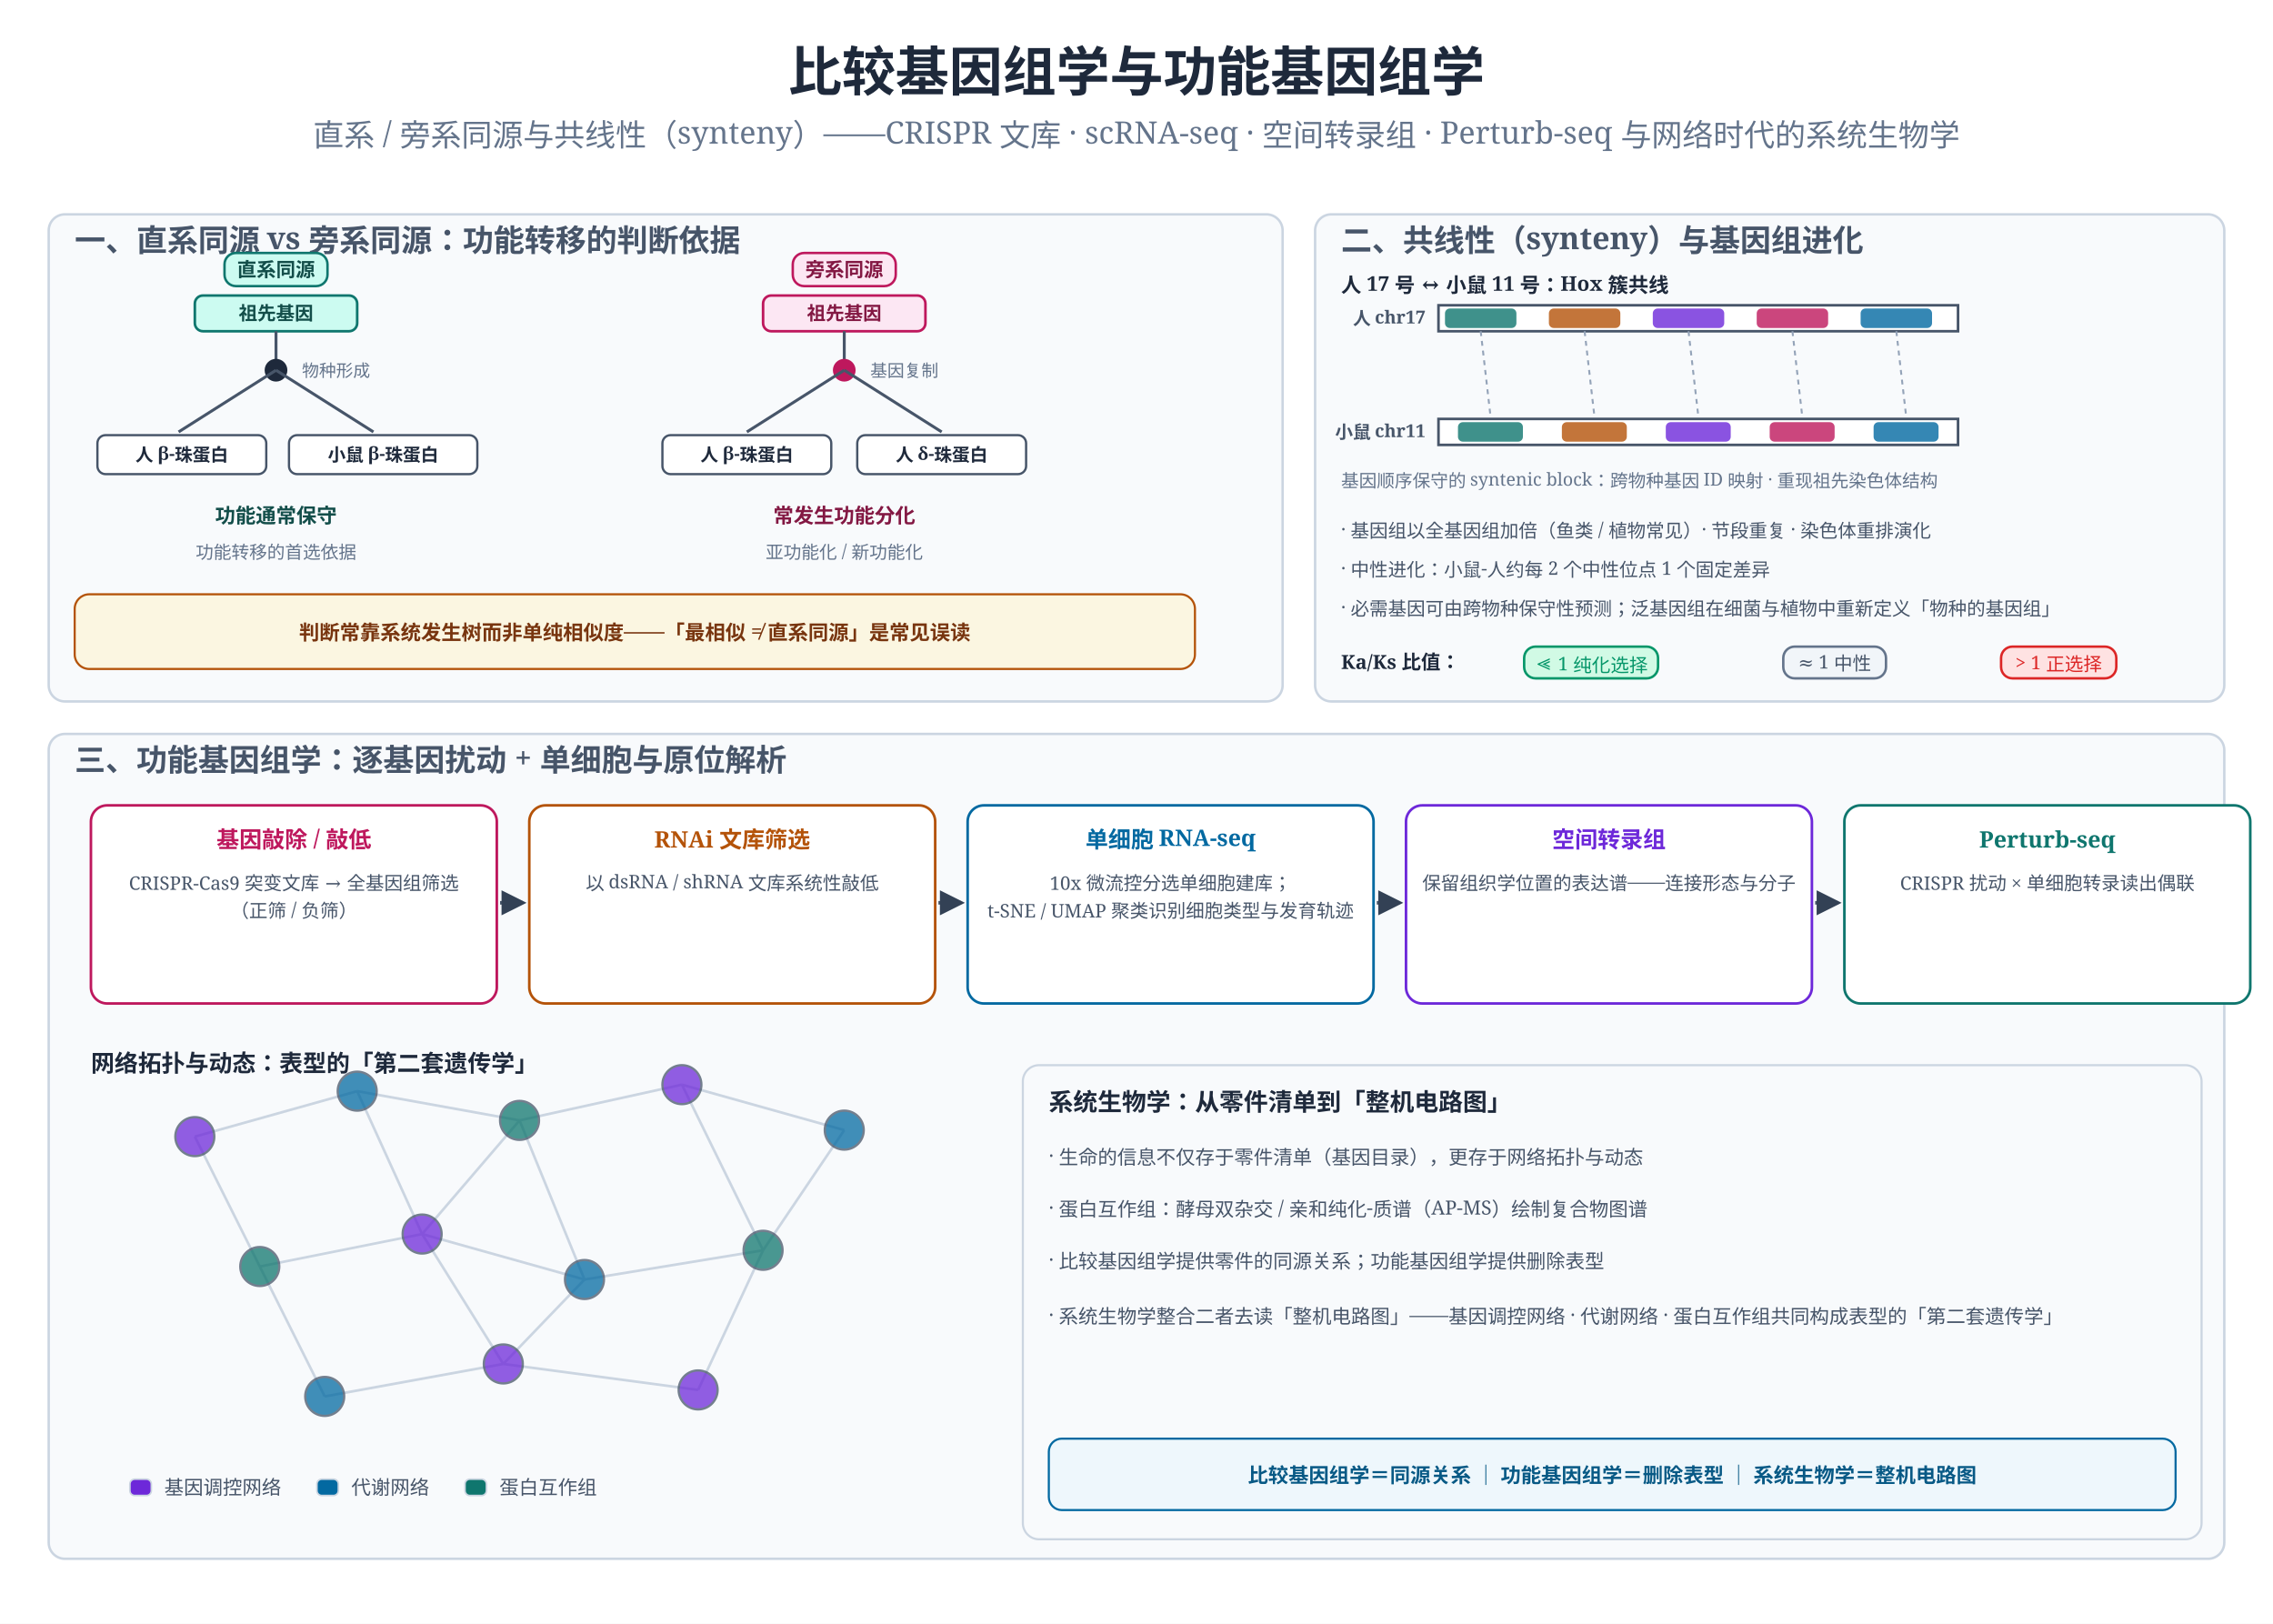
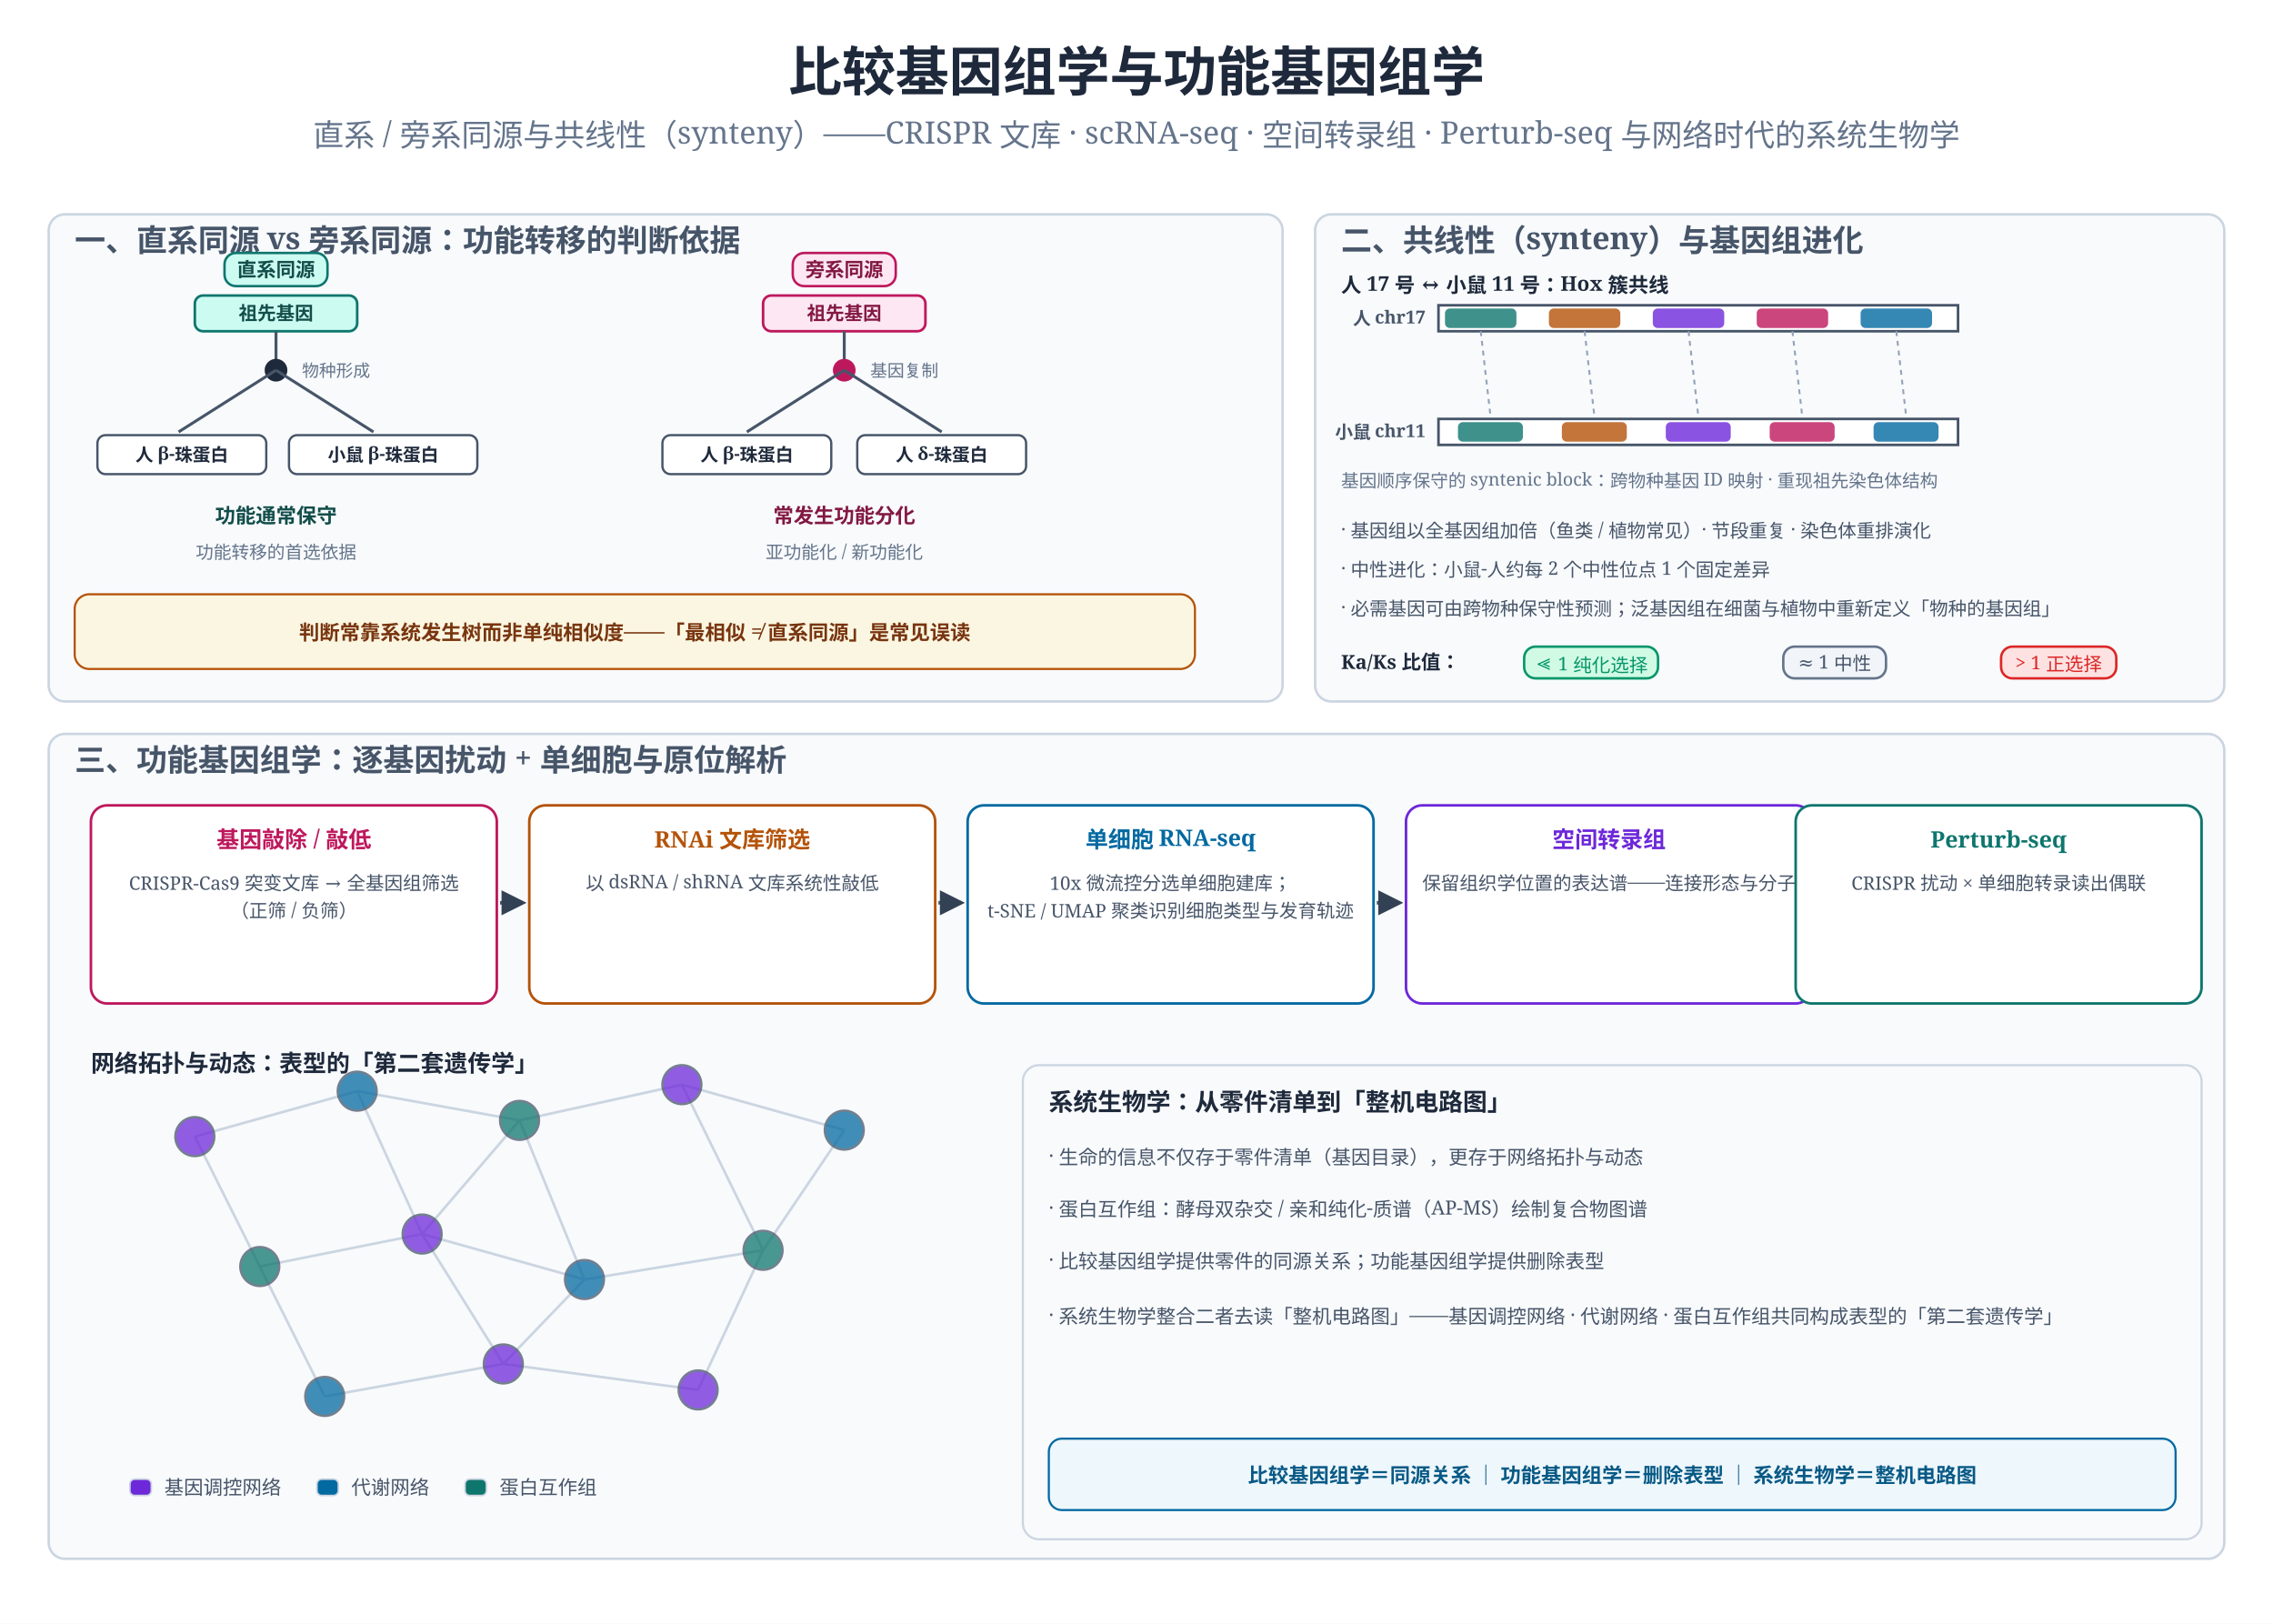
<svg xmlns="http://www.w3.org/2000/svg" width="1400" height="1000" viewBox="0 0 1400 1000" font-family="Noto Serif SC, LXGW WenKai, Songti SC, serif">
  <defs>
    <marker id="arr-ink" viewBox="0 0 10 10" refX="8.5" refY="5" markerWidth="7" markerHeight="7" orient="auto-start-reverse">
      <path d="M0,0 L10,5 L0,10 z" fill="#334155" />
    </marker>
    <marker id="arr-dna" viewBox="0 0 10 10" refX="8.5" refY="5" markerWidth="7" markerHeight="7" orient="auto-start-reverse">
      <path d="M0,0 L10,5 L0,10 z" fill="#0f766e" />
    </marker>
    <marker id="arr-rna" viewBox="0 0 10 10" refX="8.5" refY="5" markerWidth="7" markerHeight="7" orient="auto-start-reverse">
      <path d="M0,0 L10,5 L0,10 z" fill="#b45309" />
    </marker>
    <marker id="arr-pro" viewBox="0 0 10 10" refX="8.5" refY="5" markerWidth="7" markerHeight="7" orient="auto-start-reverse">
      <path d="M0,0 L10,5 L0,10 z" fill="#6d28d9" />
    </marker>
    <marker id="arr-enz" viewBox="0 0 10 10" refX="8.5" refY="5" markerWidth="7" markerHeight="7" orient="auto-start-reverse">
      <path d="M0,0 L10,5 L0,10 z" fill="#be185d" />
    </marker>
    <marker id="arr-acc" viewBox="0 0 10 10" refX="8.5" refY="5" markerWidth="7" markerHeight="7" orient="auto-start-reverse">
      <path d="M0,0 L10,5 L0,10 z" fill="#0369a1" />
    </marker>
    <marker id="arr-ok" viewBox="0 0 10 10" refX="8.5" refY="5" markerWidth="7" markerHeight="7" orient="auto-start-reverse">
      <path d="M0,0 L10,5 L0,10 z" fill="#059669" />
    </marker>
    <marker id="arr-warn" viewBox="0 0 10 10" refX="8.5" refY="5" markerWidth="7" markerHeight="7" orient="auto-start-reverse">
      <path d="M0,0 L10,5 L0,10 z" fill="#b45309" />
    </marker>
    <marker id="arr-bad" viewBox="0 0 10 10" refX="8.5" refY="5" markerWidth="7" markerHeight="7" orient="auto-start-reverse">
      <path d="M0,0 L10,5 L0,10 z" fill="#dc2626" />
    </marker>
    <marker id="arr-mute" viewBox="0 0 10 10" refX="8.5" refY="5" markerWidth="7" markerHeight="7" orient="auto-start-reverse">
      <path d="M0,0 L10,5 L0,10 z" fill="#94a3b8" />
    </marker>
  </defs>
  <rect x="0" y="0" width="1400" height="1000" fill="#ffffff" />
  <text x="700" y="56" text-anchor="middle" font-size="33" font-weight="700" fill="#1e293b">比较基因组学与功能基因组学</text>
  <text x="700" y="90" text-anchor="middle" font-size="19" fill="#64748b">直系 / 旁系同源与共线性（synteny）——CRISPR 文库 · scRNA-seq · 空间转录组 · Perturb-seq 与网络时代的系统生物学</text>
  <rect x="30" y="132" width="760" height="300" rx="10" fill="#f8fafc" stroke="#cbd5e1" stroke-width="1.5" />
  <text x="46" y="154.84" font-size="19" fill="#475569" font-weight="700">一、直系同源 vs 旁系同源：功能转移的判断依据</text>
  <rect x="120" y="182" width="100" height="22" rx="5" fill="#ccfbf1" stroke="#0f766e" stroke-width="1.6" />
  <text x="170" y="197" font-size="11.5" fill="#134e4a" text-anchor="middle" font-weight="600">祖先基因</text>
  <line x1="170" y1="204" x2="170" y2="222" stroke="#475569" stroke-width="1.8" />
  <circle cx="170" cy="228" r="7" fill="#1e293b" />
  <line x1="170" y1="228" x2="110" y2="266" stroke="#475569" stroke-width="1.8" />
  <line x1="170" y1="228" x2="230" y2="266" stroke="#475569" stroke-width="1.8" />
  <text x="186" y="232" font-size="10.5" fill="#64748b">物种形成</text>
  <rect x="60" y="268" width="104" height="24" rx="5" fill="#ffffff" stroke="#475569" stroke-width="1.4" />
  <text x="112" y="284" font-size="11" fill="#1e293b" text-anchor="middle" font-weight="600">人 β-珠蛋白</text>
  <rect x="178" y="268" width="116" height="24" rx="5" fill="#ffffff" stroke="#475569" stroke-width="1.4" />
  <text x="236" y="284" font-size="11" fill="#1e293b" text-anchor="middle" font-weight="600">小鼠 β-珠蛋白</text>
  <text x="170" y="322" font-size="12.5" fill="#134e4a" text-anchor="middle" font-weight="700">功能通常保守</text>
  <text x="170" y="344" font-size="11" fill="#64748b" text-anchor="middle">功能转移的首选依据</text>
  <rect x="138.28" y="155.8" width="63.44" height="20.4" rx="7" fill="#ccfbf1" stroke="#0f766e" stroke-width="1.5" />
  <text x="170" y="170.32" font-size="12" fill="#134e4a" text-anchor="middle" font-weight="700">直系同源</text>
  <rect x="470" y="182" width="100" height="22" rx="5" fill="#fce7f3" stroke="#be185d" stroke-width="1.6" />
  <text x="520" y="197" font-size="11.5" fill="#831843" text-anchor="middle" font-weight="600">祖先基因</text>
  <line x1="520" y1="204" x2="520" y2="222" stroke="#475569" stroke-width="1.8" />
  <circle cx="520" cy="228" r="7" fill="#be185d" />
  <line x1="520" y1="228" x2="460" y2="266" stroke="#475569" stroke-width="1.8" />
  <line x1="520" y1="228" x2="580" y2="266" stroke="#475569" stroke-width="1.8" />
  <text x="536" y="232" font-size="10.5" fill="#64748b">基因复制</text>
  <rect x="408" y="268" width="104" height="24" rx="5" fill="#ffffff" stroke="#475569" stroke-width="1.4" />
  <text x="460" y="284" font-size="11" fill="#1e293b" text-anchor="middle" font-weight="600">人 β-珠蛋白</text>
  <rect x="528" y="268" width="104" height="24" rx="5" fill="#ffffff" stroke="#475569" stroke-width="1.4" />
  <text x="580" y="284" font-size="11" fill="#1e293b" text-anchor="middle" font-weight="600">人 δ-珠蛋白</text>
  <text x="520" y="322" font-size="12.5" fill="#831843" text-anchor="middle" font-weight="700">常发生功能分化</text>
  <text x="520" y="344" font-size="11" fill="#64748b" text-anchor="middle">亚功能化 / 新功能化</text>
  <rect x="488.28" y="155.8" width="63.44" height="20.4" rx="7" fill="#fce7f3" stroke="#be185d" stroke-width="1.5" />
  <text x="520" y="170.32" font-size="12" fill="#831843" text-anchor="middle" font-weight="700">旁系同源</text>
  <rect x="46" y="366" width="690" height="46" rx="9" fill="#fef3c7" fill-opacity="0.5" stroke="#b45309" stroke-width="1.3" />
  <text x="391" y="394" font-size="12.5" fill="#78350f" text-anchor="middle" font-weight="600">判断常靠系统发生树而非单纯相似度——「最相似 ≠ 直系同源」是常见误读</text>
  <rect x="810" y="132" width="560" height="300" rx="10" fill="#f8fafc" stroke="#cbd5e1" stroke-width="1.5" />
  <text x="826" y="154.84" font-size="19" fill="#475569" font-weight="700">二、共线性（synteny）与基因组进化</text>
  <text x="826" y="180" font-size="12.5" fill="#1e293b" font-weight="700">人 17 号 ↔ 小鼠 11 号：Hox 簇共线</text>
  <rect x="886" y="188" width="320" height="16" fill="#ffffff" stroke="#475569" stroke-width="1.6" />
  <rect x="886" y="258" width="320" height="16" fill="#ffffff" stroke="#475569" stroke-width="1.6" />
  <rect x="890" y="190" width="44" height="12" rx="3" fill="#0f766e" opacity="0.8" />
  <rect x="898" y="260" width="40" height="12" rx="3" fill="#0f766e" opacity="0.8" />
  <line x1="912" y1="204" x2="918" y2="256" stroke="#94a3b8" stroke-width="1.2" stroke-dasharray="3 3" />
  <rect x="954" y="190" width="44" height="12" rx="3" fill="#b45309" opacity="0.8" />
  <rect x="962" y="260" width="40" height="12" rx="3" fill="#b45309" opacity="0.8" />
  <line x1="976" y1="204" x2="982" y2="256" stroke="#94a3b8" stroke-width="1.2" stroke-dasharray="3 3" />
  <rect x="1018" y="190" width="44" height="12" rx="3" fill="#6d28d9" opacity="0.8" />
  <rect x="1026" y="260" width="40" height="12" rx="3" fill="#6d28d9" opacity="0.8" />
  <line x1="1040" y1="204" x2="1046" y2="256" stroke="#94a3b8" stroke-width="1.2" stroke-dasharray="3 3" />
  <rect x="1082" y="190" width="44" height="12" rx="3" fill="#be185d" opacity="0.8" />
  <rect x="1090" y="260" width="40" height="12" rx="3" fill="#be185d" opacity="0.8" />
  <line x1="1104" y1="204" x2="1110" y2="256" stroke="#94a3b8" stroke-width="1.2" stroke-dasharray="3 3" />
  <rect x="1146" y="190" width="44" height="12" rx="3" fill="#0369a1" opacity="0.8" />
  <rect x="1154" y="260" width="40" height="12" rx="3" fill="#0369a1" opacity="0.8" />
  <line x1="1168" y1="204" x2="1174" y2="256" stroke="#94a3b8" stroke-width="1.2" stroke-dasharray="3 3" />
  <text x="878" y="200" font-size="11" fill="#475569" text-anchor="end" font-weight="700">人 chr17</text>
  <text x="878" y="270" font-size="11" fill="#475569" text-anchor="end" font-weight="700">小鼠 chr11</text>
  <text x="826" y="300" font-size="11" fill="#64748b">基因顺序保守的 syntenic block：跨物种基因 ID 映射 · 重现祖先染色体结构</text>
  <text x="826" y="330" font-size="11.5" fill="#475569">· 基因组以全基因组加倍（鱼类 / 植物常见）· 节段重复 · 染色体重排演化</text>
  <text x="826" y="354" font-size="11.5" fill="#475569">· 中性进化：小鼠-人约每 2 个中性位点 1 个固定差异</text>
  <text x="826" y="378" font-size="11.5" fill="#475569">· 必需基因可由跨物种保守性预测；泛基因组在细菌与植物中重新定义「物种的基因组」</text>
  <text x="826" y="412" font-size="12" fill="#1e293b" font-weight="700">Ka/Ks 比值：</text>
  <rect x="938.765" y="398.225" width="82.47" height="19.55" rx="7" fill="#d1fae5" stroke="#059669" stroke-width="1.5" />
  <text x="980" y="412.14" font-size="11.5" fill="#059669" text-anchor="middle">≪ 1 纯化选择</text>
  <rect x="1098.368" y="398.225" width="63.265" height="19.55" rx="7" fill="#f1f5f9" stroke="#64748b" stroke-width="1.5" />
  <text x="1130" y="412.14" font-size="11.5" fill="#475569" text-anchor="middle">≈ 1 中性</text>
  <rect x="1232.515" y="398.225" width="70.97" height="19.55" rx="7" fill="#fee2e2" stroke="#dc2626" stroke-width="1.5" />
  <text x="1268" y="412.14" font-size="11.5" fill="#dc2626" text-anchor="middle">&gt; 1 正选择</text>
  <rect x="30" y="452" width="1340" height="508" rx="10" fill="#f8fafc" stroke="#cbd5e1" stroke-width="1.5" />
  <text x="46" y="474.84" font-size="19" fill="#475569" font-weight="700">三、功能基因组学：逐基因扰动 + 单细胞与原位解析</text>
  <rect x="56" y="496" width="250" height="122" rx="10" fill="#ffffff" stroke="#be185d" stroke-width="1.6" />
  <text x="181" y="522" font-size="14" fill="#be185d" text-anchor="middle" font-weight="700">基因敲除 / 敲低</text>
  <text x="181" y="548" font-size="11.5" fill="#475569" text-anchor="middle">CRISPR-Cas9 突变文库 → 全基因组筛选</text>
  <text x="181" y="565" font-size="11.5" fill="#475569" text-anchor="middle">（正筛 / 负筛）</text>
  <line x1="308" y1="556" x2="322" y2="556" stroke="#475569" stroke-width="2.2" marker-end="url(#arr-ink)" />
  <rect x="326" y="496" width="250" height="122" rx="10" fill="#ffffff" stroke="#b45309" stroke-width="1.6" />
  <text x="451" y="522" font-size="14" fill="#b45309" text-anchor="middle" font-weight="700">RNAi 文库筛选</text>
  <text x="451" y="548" font-size="11.5" fill="#475569" text-anchor="middle">以 dsRNA / shRNA 文库系统性敲低</text>
  <line x1="578" y1="556" x2="592" y2="556" stroke="#475569" stroke-width="2.2" marker-end="url(#arr-ink)" />
  <rect x="596" y="496" width="250" height="122" rx="10" fill="#ffffff" stroke="#0369a1" stroke-width="1.6" />
  <text x="721" y="522" font-size="14" fill="#0369a1" text-anchor="middle" font-weight="700">单细胞 RNA-seq</text>
  <text x="721" y="548" font-size="11.5" fill="#475569" text-anchor="middle">10x 微流控分选单细胞建库；</text>
  <text x="721" y="565" font-size="11.5" fill="#475569" text-anchor="middle">t-SNE / UMAP 聚类识别细胞类型与发育轨迹</text>
  <line x1="848" y1="556" x2="862" y2="556" stroke="#475569" stroke-width="2.2" marker-end="url(#arr-ink)" />
  <rect x="866" y="496" width="250" height="122" rx="10" fill="#ffffff" stroke="#6d28d9" stroke-width="1.6" />
  <text x="991" y="522" font-size="14" fill="#6d28d9" text-anchor="middle" font-weight="700">空间转录组</text>
  <text x="991" y="548" font-size="11.5" fill="#475569" text-anchor="middle">保留组织学位置的表达谱——连接形态与分子</text>
  <line x1="1118" y1="556" x2="1132" y2="556" stroke="#475569" stroke-width="2.2" marker-end="url(#arr-ink)" />
-   <rect x="1136" y="496" width="250" height="122" rx="10" fill="#ffffff" stroke="#0f766e" stroke-width="1.6" />
-   <text x="1261" y="522" font-size="14" fill="#0f766e" text-anchor="middle" font-weight="700">Perturb-seq</text>
-   <text x="1261" y="548" font-size="11.5" fill="#475569" text-anchor="middle">CRISPR 扰动 × 单细胞转录读出偶联</text>
+   <rect x="1106" y="496" width="250" height="122" rx="10" fill="#ffffff" stroke="#0f766e" stroke-width="1.6" />
+   <text x="1231" y="522" font-size="14" fill="#0f766e" text-anchor="middle" font-weight="700">Perturb-seq</text>
+   <text x="1231" y="548" font-size="11.5" fill="#475569" text-anchor="middle">CRISPR 扰动 × 单细胞转录读出偶联</text>
  <text x="56" y="660" font-size="14.5" fill="#1e293b" font-weight="700">网络拓扑与动态：表型的「第二套遗传学」</text>
  <line x1="120" y1="700" x2="220" y2="672" stroke="#cbd5e1" stroke-width="1.6" />
  <line x1="220" y1="672" x2="320" y2="690" stroke="#cbd5e1" stroke-width="1.6" />
  <line x1="320" y1="690" x2="420" y2="668" stroke="#cbd5e1" stroke-width="1.6" />
  <line x1="420" y1="668" x2="520" y2="696" stroke="#cbd5e1" stroke-width="1.6" />
  <line x1="120" y1="700" x2="160" y2="780" stroke="#cbd5e1" stroke-width="1.6" />
  <line x1="220" y1="672" x2="260" y2="760" stroke="#cbd5e1" stroke-width="1.6" />
  <line x1="320" y1="690" x2="260" y2="760" stroke="#cbd5e1" stroke-width="1.6" />
  <line x1="320" y1="690" x2="360" y2="788" stroke="#cbd5e1" stroke-width="1.6" />
  <line x1="420" y1="668" x2="470" y2="770" stroke="#cbd5e1" stroke-width="1.6" />
  <line x1="520" y1="696" x2="470" y2="770" stroke="#cbd5e1" stroke-width="1.6" />
  <line x1="160" y1="780" x2="260" y2="760" stroke="#cbd5e1" stroke-width="1.6" />
  <line x1="260" y1="760" x2="360" y2="788" stroke="#cbd5e1" stroke-width="1.6" />
  <line x1="360" y1="788" x2="470" y2="770" stroke="#cbd5e1" stroke-width="1.6" />
  <line x1="160" y1="780" x2="200" y2="860" stroke="#cbd5e1" stroke-width="1.6" />
  <line x1="260" y1="760" x2="310" y2="840" stroke="#cbd5e1" stroke-width="1.6" />
  <line x1="360" y1="788" x2="310" y2="840" stroke="#cbd5e1" stroke-width="1.6" />
  <line x1="470" y1="770" x2="430" y2="856" stroke="#cbd5e1" stroke-width="1.6" />
  <line x1="310" y1="840" x2="430" y2="856" stroke="#cbd5e1" stroke-width="1.6" />
  <line x1="200" y1="860" x2="310" y2="840" stroke="#cbd5e1" stroke-width="1.6" />
  <circle cx="120" cy="700" r="12" fill="#6d28d9" stroke="#475569" stroke-width="1.4" opacity="0.75" />
  <circle cx="220" cy="672" r="12" fill="#0369a1" stroke="#475569" stroke-width="1.4" opacity="0.75" />
  <circle cx="320" cy="690" r="12" fill="#0f766e" stroke="#475569" stroke-width="1.4" opacity="0.75" />
  <circle cx="420" cy="668" r="12" fill="#6d28d9" stroke="#475569" stroke-width="1.4" opacity="0.75" />
  <circle cx="520" cy="696" r="12" fill="#0369a1" stroke="#475569" stroke-width="1.4" opacity="0.75" />
  <circle cx="160" cy="780" r="12" fill="#0f766e" stroke="#475569" stroke-width="1.4" opacity="0.75" />
  <circle cx="260" cy="760" r="12" fill="#6d28d9" stroke="#475569" stroke-width="1.4" opacity="0.75" />
  <circle cx="360" cy="788" r="12" fill="#0369a1" stroke="#475569" stroke-width="1.4" opacity="0.75" />
  <circle cx="470" cy="770" r="12" fill="#0f766e" stroke="#475569" stroke-width="1.4" opacity="0.75" />
  <circle cx="200" cy="860" r="12" fill="#0369a1" stroke="#475569" stroke-width="1.4" opacity="0.75" />
  <circle cx="310" cy="840" r="12" fill="#6d28d9" stroke="#475569" stroke-width="1.4" opacity="0.75" />
  <circle cx="430" cy="856" r="12" fill="#6d28d9" stroke="#475569" stroke-width="1.4" opacity="0.75" />
  <rect x="80" y="910.96" width="13.2" height="10.08" rx="3" fill="#6d28d9" stroke="#cbd5e1" stroke-width="1" />
  <text x="101.2" y="920.32" font-size="12" fill="#475569">基因调控网络</text>
  <rect x="195.2" y="910.96" width="13.2" height="10.08" rx="3" fill="#0369a1" stroke="#cbd5e1" stroke-width="1" />
  <text x="216.4" y="920.32" font-size="12" fill="#475569">代谢网络</text>
  <rect x="286.4" y="910.96" width="13.2" height="10.08" rx="3" fill="#0f766e" stroke="#cbd5e1" stroke-width="1" />
  <text x="307.6" y="920.32" font-size="12" fill="#475569">蛋白互作组</text>
  <rect x="630" y="656" width="726" height="292" rx="10" fill="#f8fafc" stroke="#cbd5e1" stroke-width="1.3" />
  <text x="646" y="684" font-size="15" fill="#1e293b" font-weight="700">系统生物学：从零件清单到「整机电路图」</text>
  <text x="646" y="716" font-size="12" fill="#475569">· 生命的信息不仅存于零件清单（基因目录），更存于网络拓扑与动态</text>
  <text x="646" y="748" font-size="12" fill="#475569">· 蛋白互作组：酵母双杂交 / 亲和纯化-质谱（AP-MS）绘制复合物图谱</text>
  <text x="646" y="780" font-size="12" fill="#475569">· 比较基因组学提供零件的同源关系；功能基因组学提供删除表型</text>
  <text x="646" y="814" font-size="12" fill="#475569">· 系统生物学整合二者去读「整机电路图」——基因调控网络 · 代谢网络 · 蛋白互作组共同构成表型的「第二套遗传学」</text>
  <rect x="646" y="886" width="694" height="44" rx="8" fill="#e0f2fe" fill-opacity="0.4" stroke="#0369a1" stroke-width="1.3" />
  <text x="993" y="913" font-size="12.5" fill="#075985" text-anchor="middle" font-weight="600">比较基因组学＝同源关系 ｜ 功能基因组学＝删除表型 ｜ 系统生物学＝整机电路图</text>
</svg>
